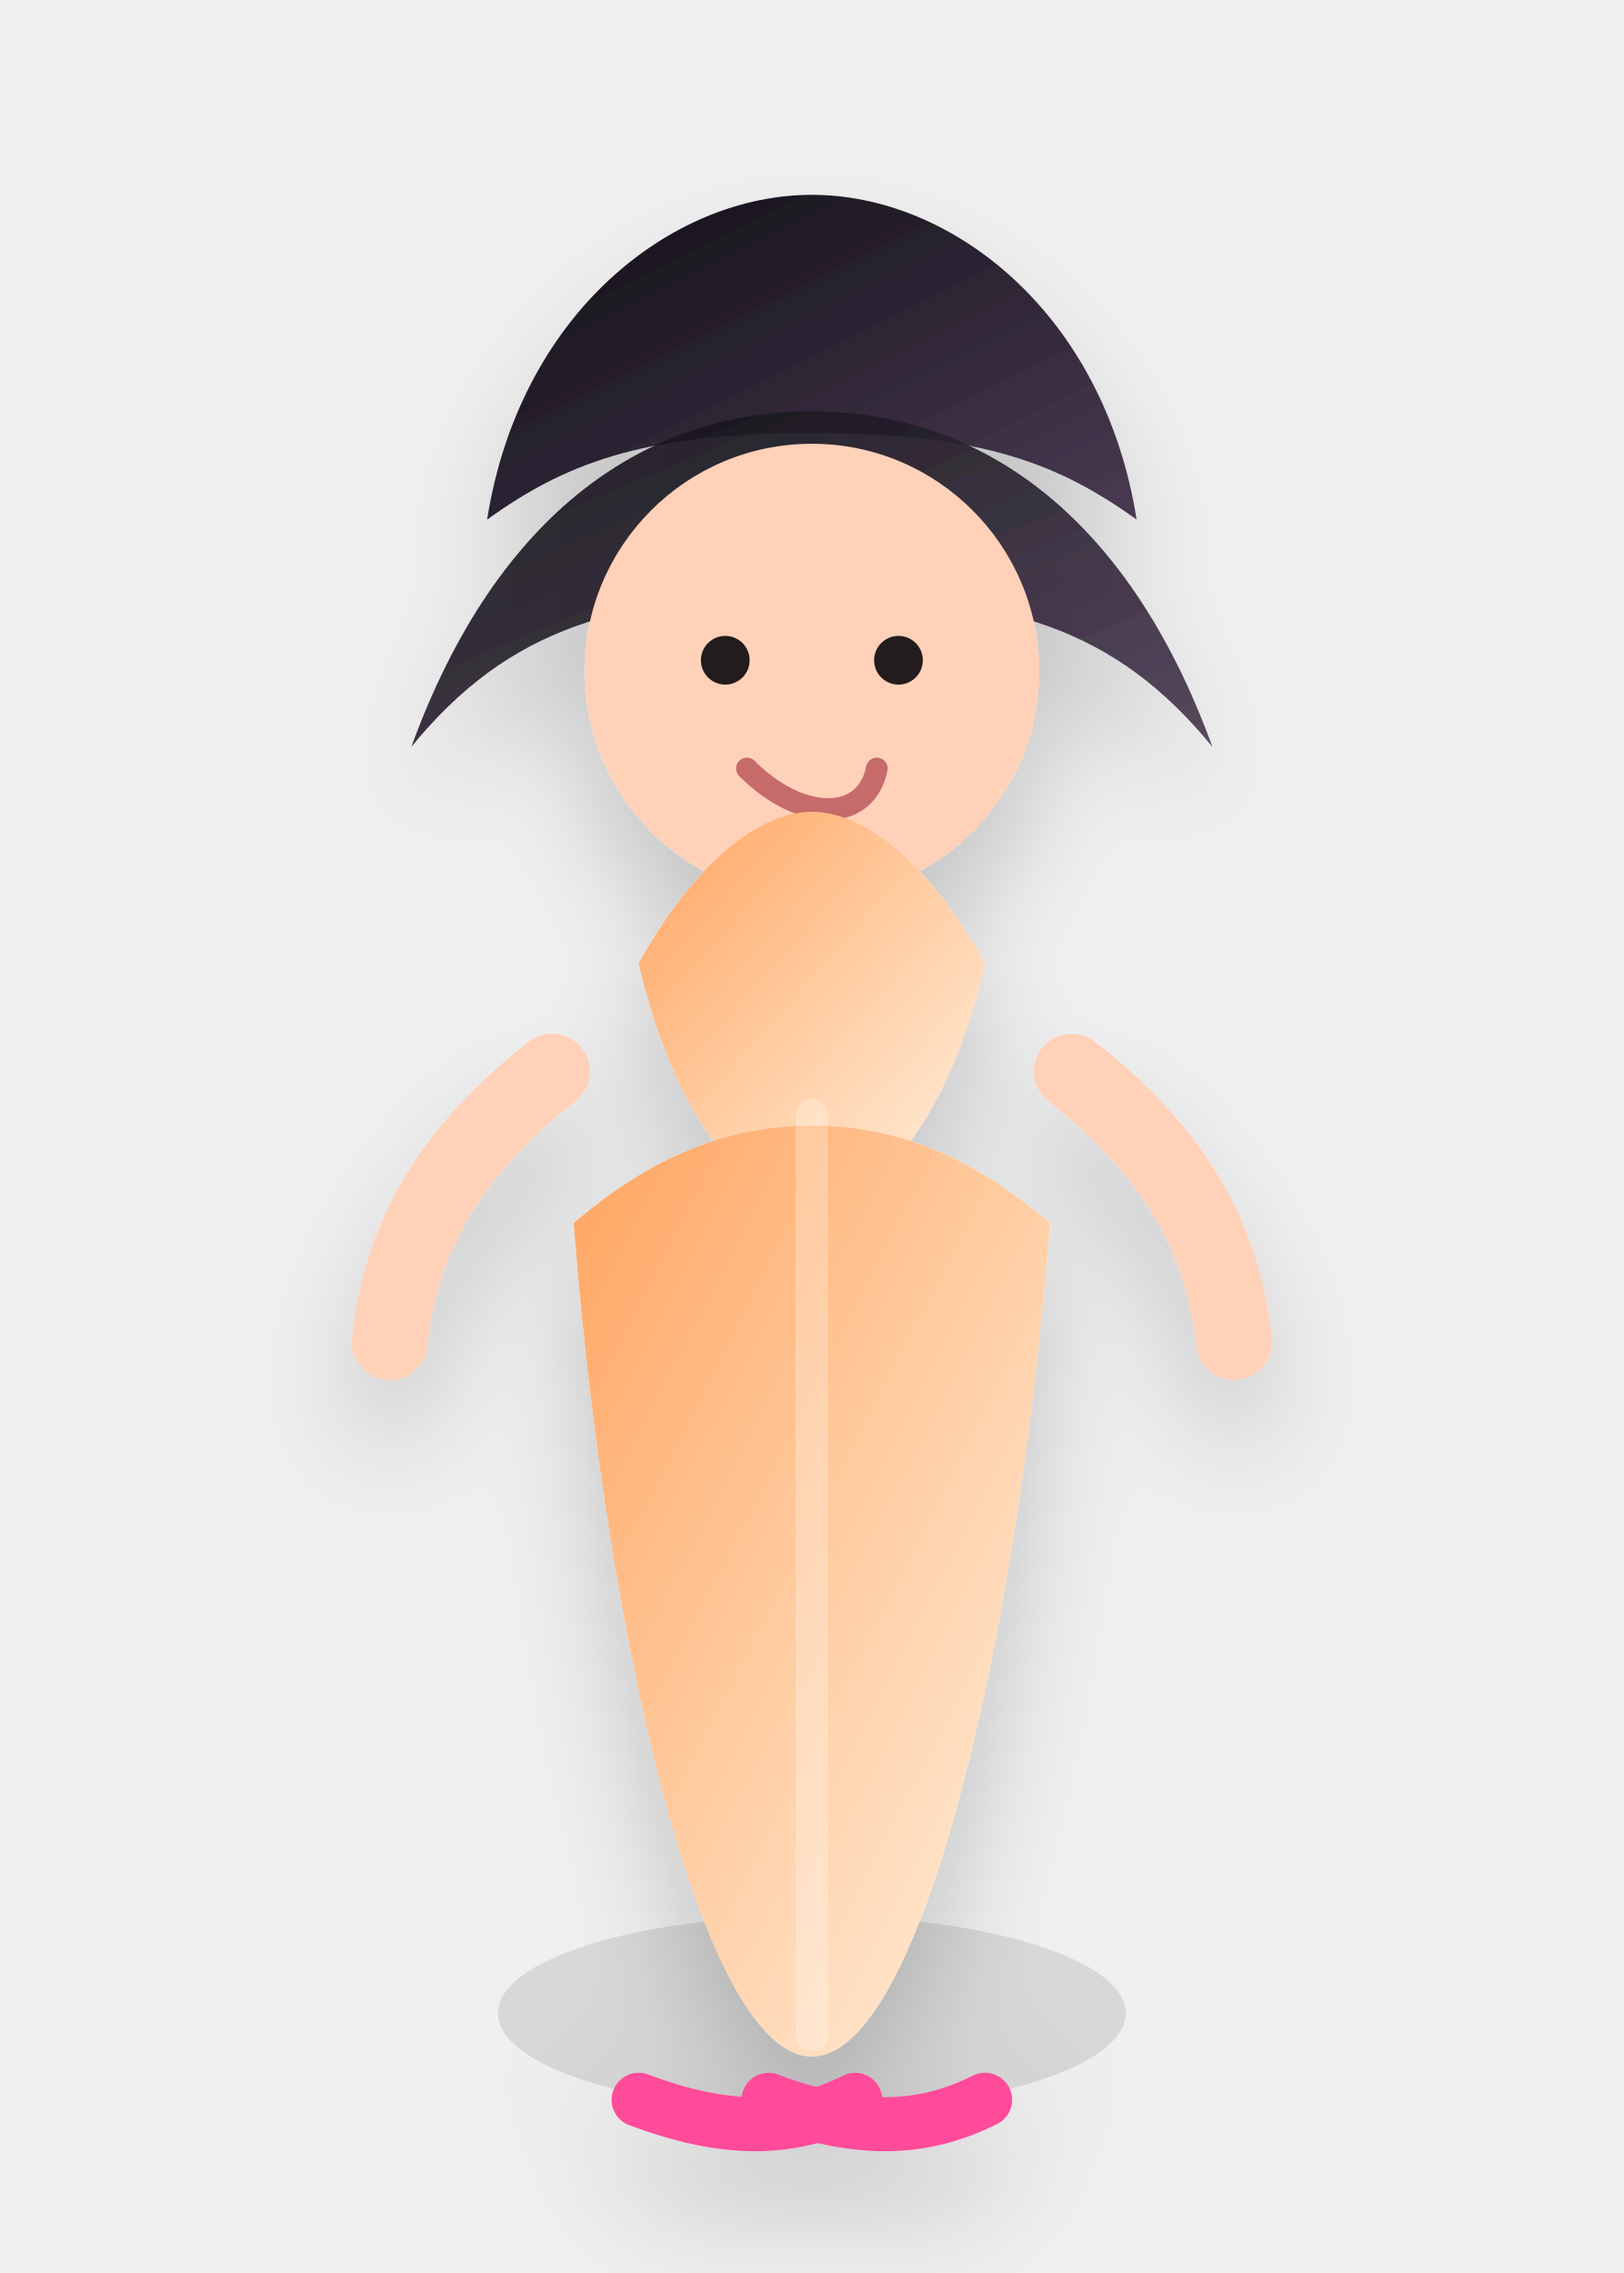
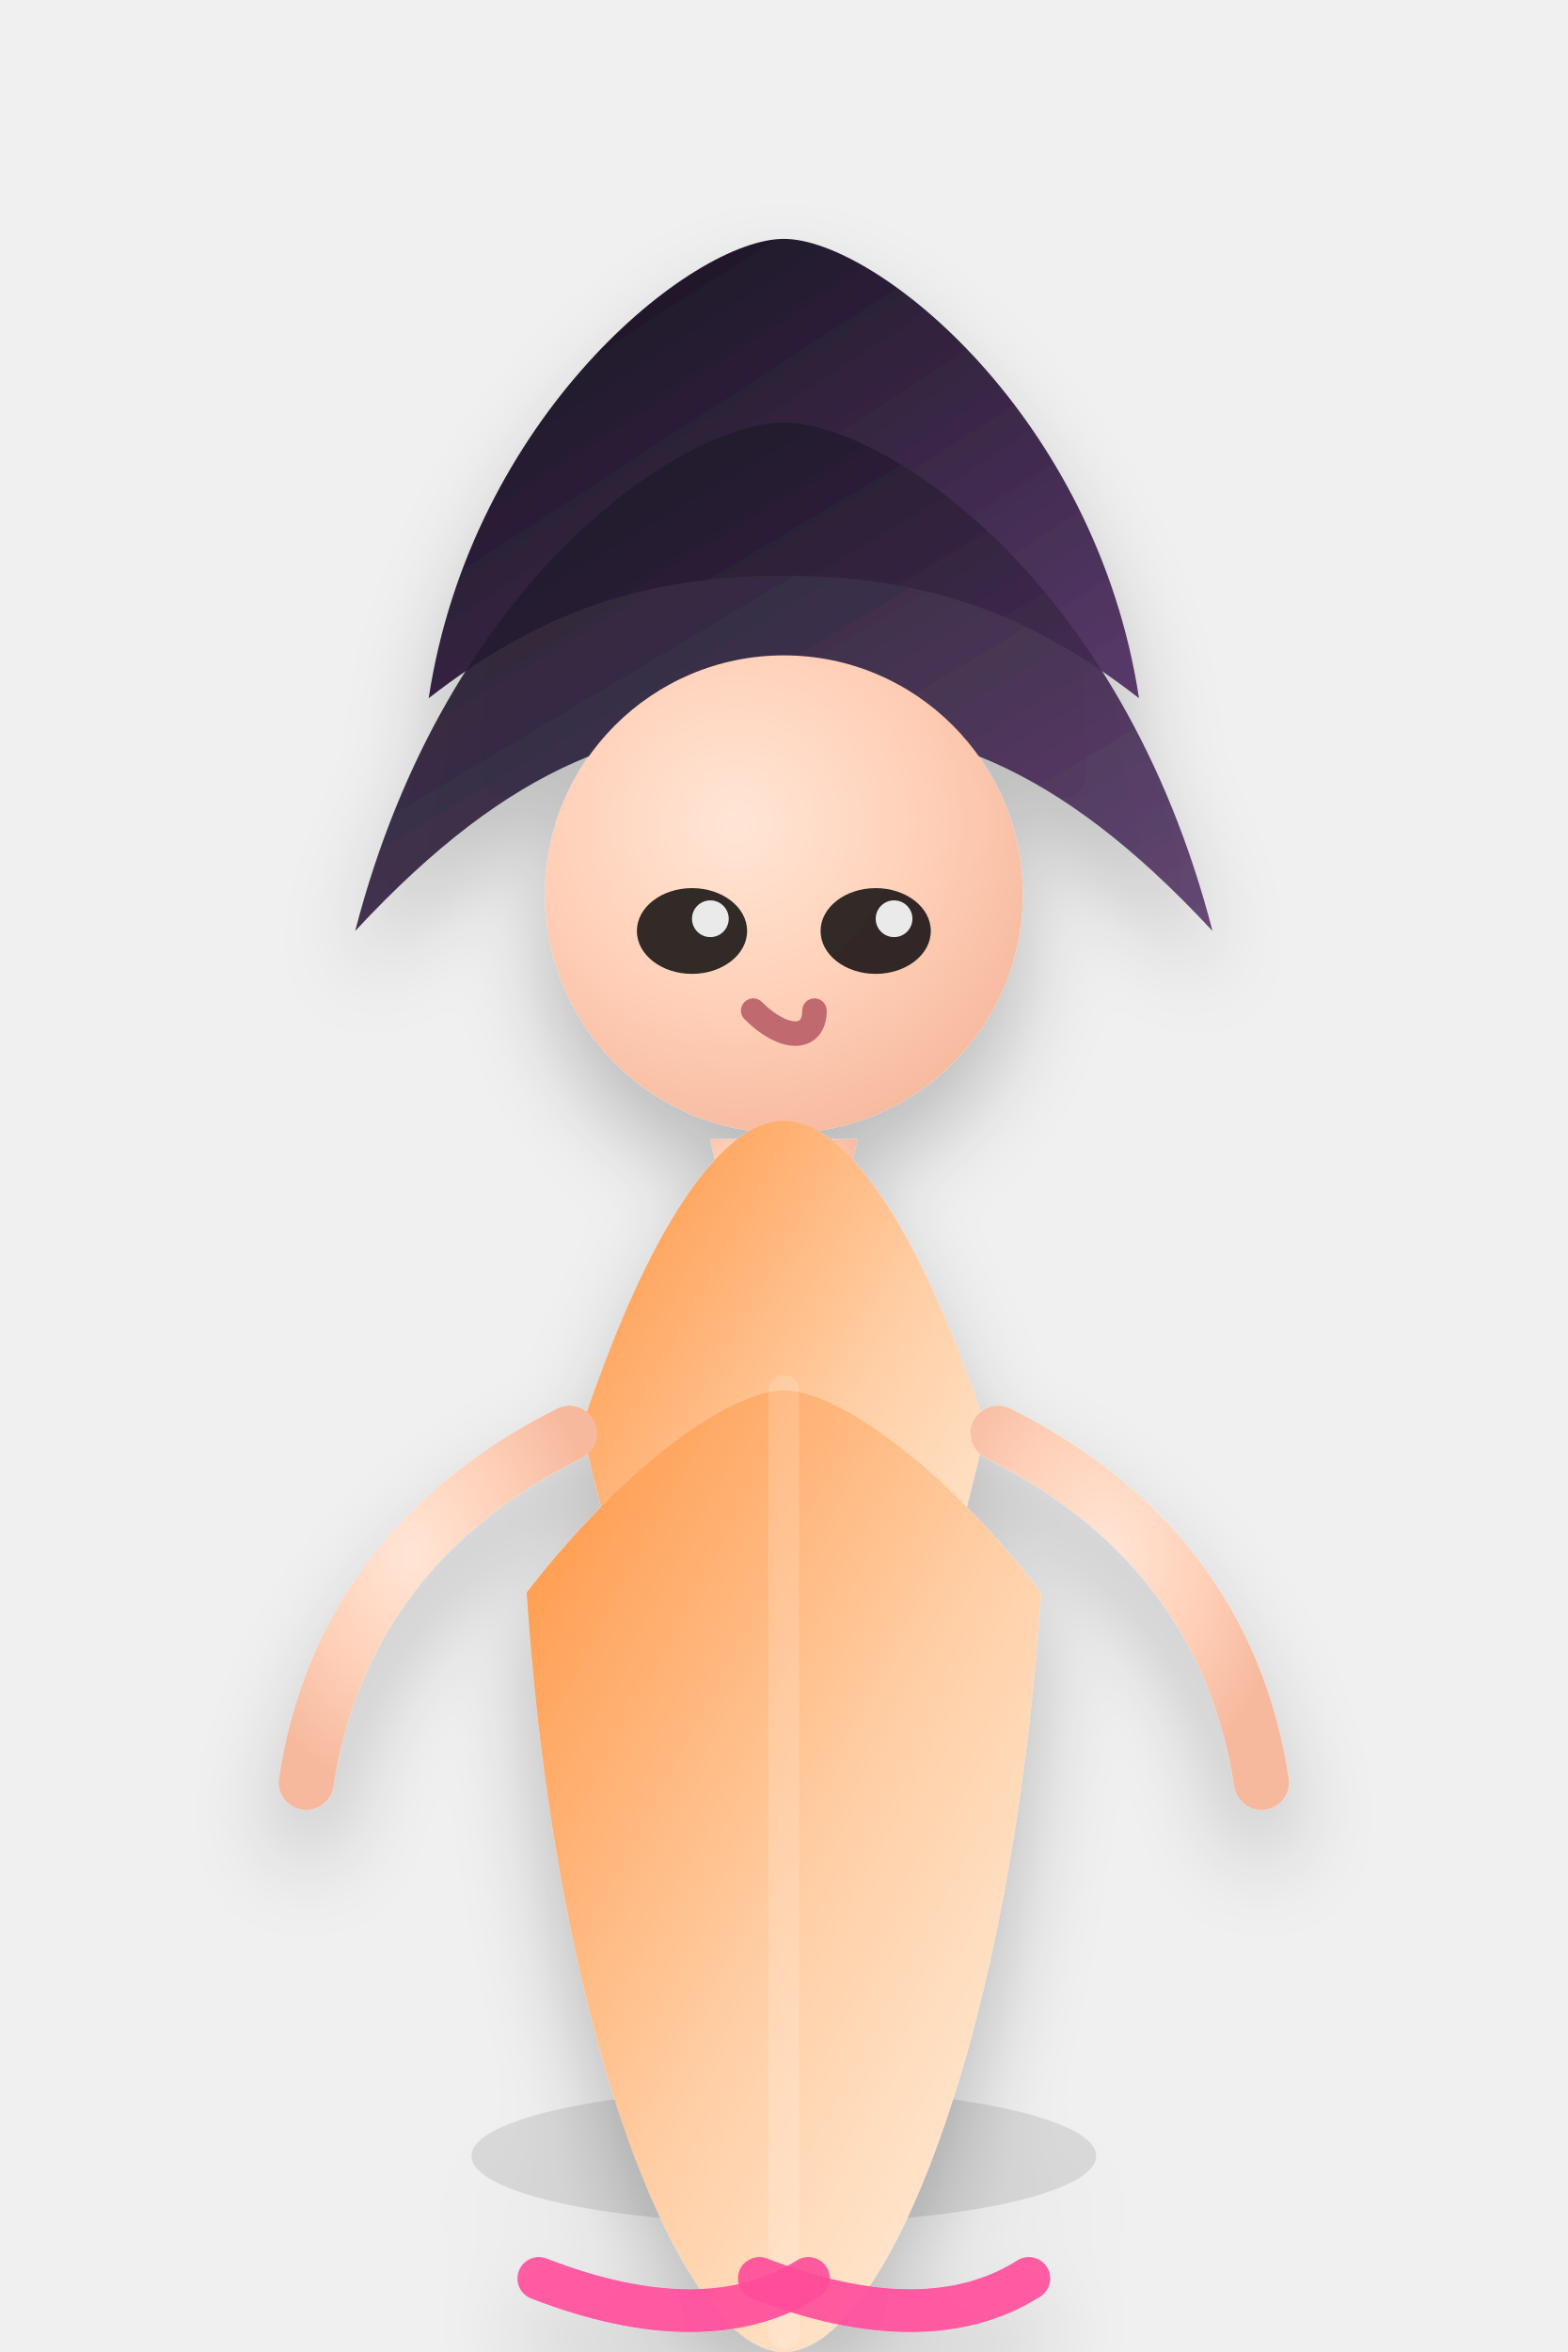
- <svg xmlns="http://www.w3.org/2000/svg" viewBox="0 0 300 420">
+ <svg xmlns="http://www.w3.org/2000/svg" viewBox="0 0 512 768">
  <defs>
-     <linearGradient id="dress" x1="0" y1="0" x2="1" y2="1">
-       <stop offset="0" stop-color="#ffa45f" />
+     <filter id="ds" x="-30%" y="-30%" width="160%" height="160%">
+       <feDropShadow dx="0" dy="16" stdDeviation="14" flood-color="#000" flood-opacity="0.22" />
+     </filter>
+     <radialGradient id="skin" cx="40%" cy="35%" r="70%">
+       <stop offset="0" stop-color="#ffe6d6" />
+       <stop offset="0.55" stop-color="#ffd0b8" />
+       <stop offset="1" stop-color="#f6b99e" />
+     </radialGradient>
+     <linearGradient id="hair" x1="0" y1="0" x2="1" y2="1">
+       <stop offset="0" stop-color="#0f0f18" />
+       <stop offset="1" stop-color="#5a3a6b" />
+     </linearGradient>
+     <linearGradient id="gown" x1="0" y1="0" x2="1" y2="1">
+       <stop offset="0" stop-color="#ff9441" />
      <stop offset="0.55" stop-color="#ffd0a8" />
-       <stop offset="1" stop-color="#fff0de" />
+       <stop offset="1" stop-color="#fff2e2" />
    </linearGradient>
-     <linearGradient id="hair" x1="0" y1="0" x2="1" y2="1">
-       <stop offset="0" stop-color="#0f0f14" />
-       <stop offset="1" stop-color="#4a3a52" />
-     </linearGradient>
-     <filter id="ds" x="-30%" y="-30%" width="160%" height="160%">
-       <feDropShadow dx="0" dy="12" stdDeviation="10" flood-color="#000" flood-opacity="0.18" />
-     </filter>
  </defs>
  <g filter="url(#ds)">
-     <ellipse cx="150" cy="372" rx="58" ry="18" fill="#000" opacity="0.10" />
-     <path d="M90 96c6-38 34-60 60-60s54 22 60 60c-14-10-28-16-60-16S104 86 90 96z" fill="url(#hair)" />
-     <path d="M76 138c16-44 44-62 74-62s58 18 74 62c-18-22-38-28-74-28s-56 6-74 28z" fill="url(#hair)" opacity="0.92" />
-     <circle cx="150" cy="124" r="42" fill="#ffd1b8" />
-     <circle cx="134" cy="122" r="4.5" fill="#221a1a" />
-     <circle cx="166" cy="122" r="4.5" fill="#221a1a" />
-     <path d="M138 142c10 10 22 10 24 0" fill="none" stroke="#c76a6a" stroke-width="4" stroke-linecap="round" />
-     <path d="M118 178c10-18 22-28 32-28s22 10 32 28c-6 26-18 44-32 44s-26-18-32-44z" fill="url(#dress)" />
-     <path d="M106 226c14-12 28-18 44-18s30 6 44 18c-6 78-24 154-44 154s-38-76-44-154z" fill="url(#dress)" />
-     <path d="M150 206v170" stroke="#fff" stroke-width="6" stroke-linecap="round" opacity="0.25" />
-     <path d="M102 198c-18 14-28 30-30 50" fill="none" stroke="#ffd1b8" stroke-width="14" stroke-linecap="round" />
-     <path d="M198 198c18 14 28 30 30 50" fill="none" stroke="#ffd1b8" stroke-width="14" stroke-linecap="round" />
-     <path d="M118 388c16 6 28 6 40 0" fill="none" stroke="#ff4b9a" stroke-width="10" stroke-linecap="round" />
-     <path d="M142 388c16 6 28 6 40 0" fill="none" stroke="#ff4b9a" stroke-width="10" stroke-linecap="round" />
+     <ellipse cx="256" cy="704" rx="102" ry="22" fill="#000" opacity="0.10" />
+     <path d="M140 228c14-92 86-150 116-150s102 58 116 150c-36-28-70-40-116-40s-80 12-116 40z" fill="url(#hair)" />
+     <path d="M116 304c30-116 108-166 140-166s110 50 140 166c-52-56-92-68-140-68s-88 12-140 68z" fill="url(#hair)" opacity="0.92" />
+     <circle cx="256" cy="292" r="78" fill="url(#skin)" />
+     <ellipse cx="226" cy="304" rx="18" ry="14" fill="#1e1a1a" opacity="0.92" />
+     <ellipse cx="286" cy="304" rx="18" ry="14" fill="#1e1a1a" opacity="0.92" />
+     <circle cx="232" cy="300" r="6" fill="#fff" opacity="0.9" />
+     <circle cx="292" cy="300" r="6" fill="#fff" opacity="0.9" />
+     <path d="M246 330c10 10 20 10 20 0" fill="none" stroke="#c06a70" stroke-width="8" stroke-linecap="round" />
+     <path d="M232 372c6 28 10 44 24 44s18-16 24-44" fill="url(#skin)" />
+     <path d="M190 466c22-66 46-100 66-100s44 34 66 100c-16 72-40 132-66 132s-50-60-66-132z" fill="url(#gown)" />
+     <path d="M172 520c34-44 68-66 84-66s50 22 84 66c-10 150-52 248-84 248s-74-98-84-248z" fill="url(#gown)" />
+     <path d="M256 454v308" stroke="#fff" stroke-width="10" stroke-linecap="round" opacity="0.16" />
+     <path d="M186 468c-48 24-78 62-86 114" fill="none" stroke="url(#skin)" stroke-width="18" stroke-linecap="round" />
+     <path d="M326 468c48 24 78 62 86 114" fill="none" stroke="url(#skin)" stroke-width="18" stroke-linecap="round" />
+     <path d="M176 744c36 14 66 14 88 0" fill="none" stroke="#ff4b9a" stroke-width="14" stroke-linecap="round" opacity="0.9" />
+     <path d="M248 744c36 14 66 14 88 0" fill="none" stroke="#ff4b9a" stroke-width="14" stroke-linecap="round" opacity="0.9" />
  </g>
</svg>
